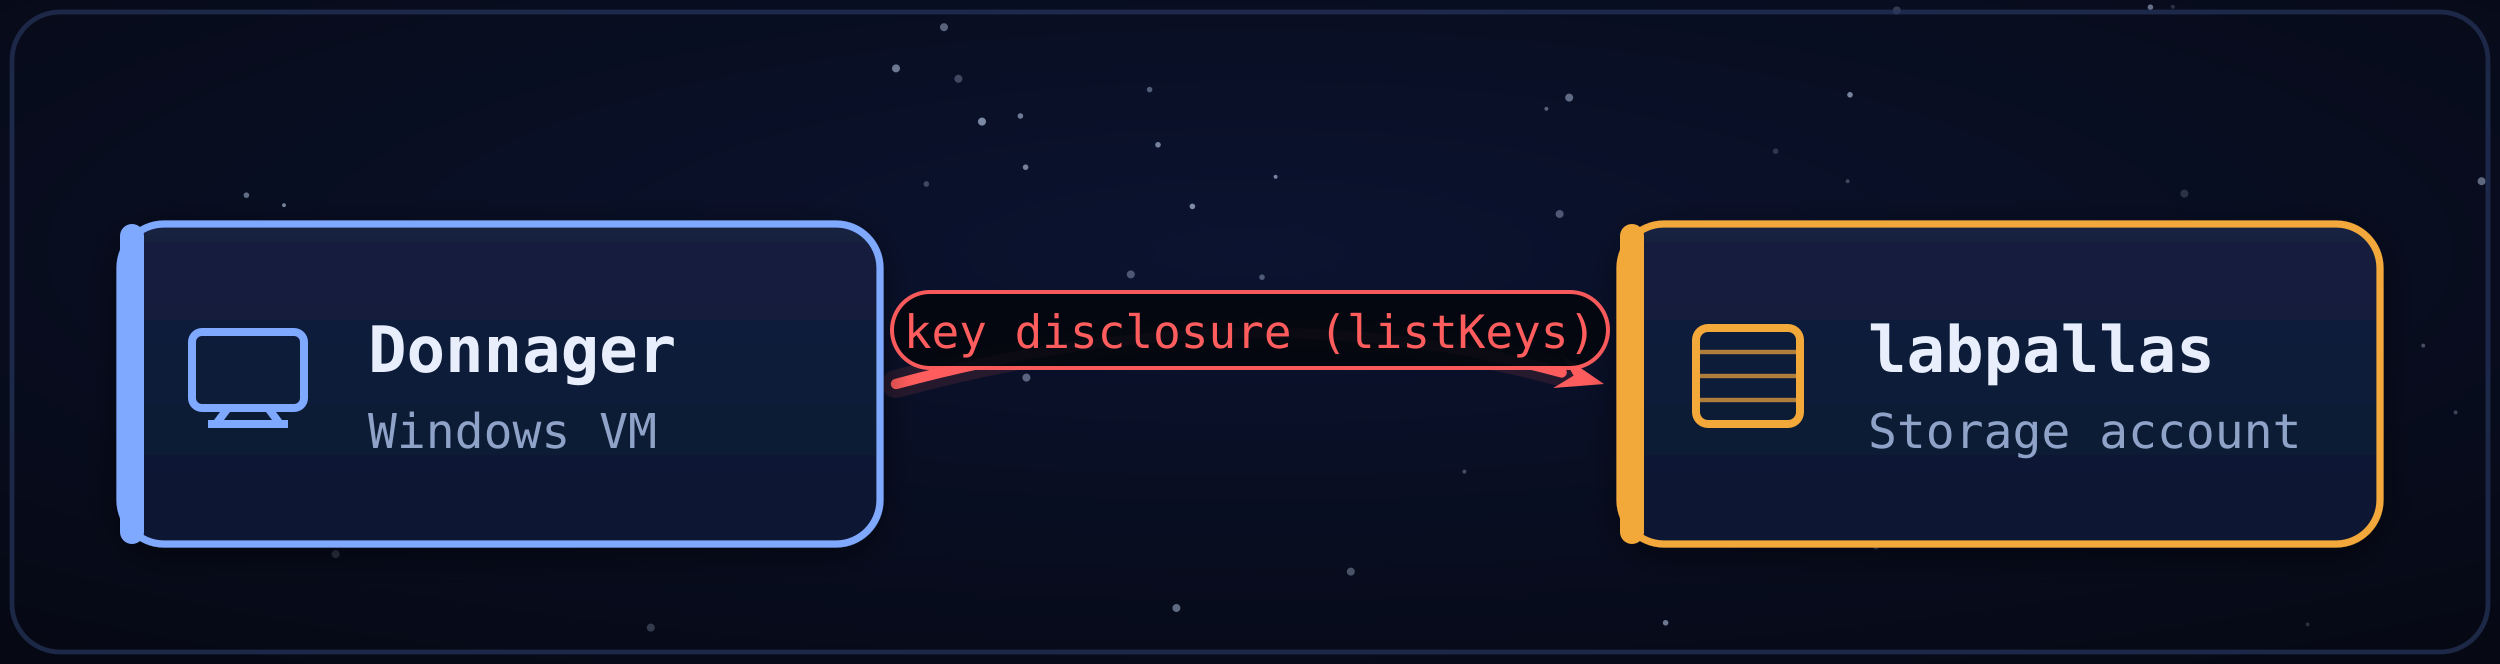
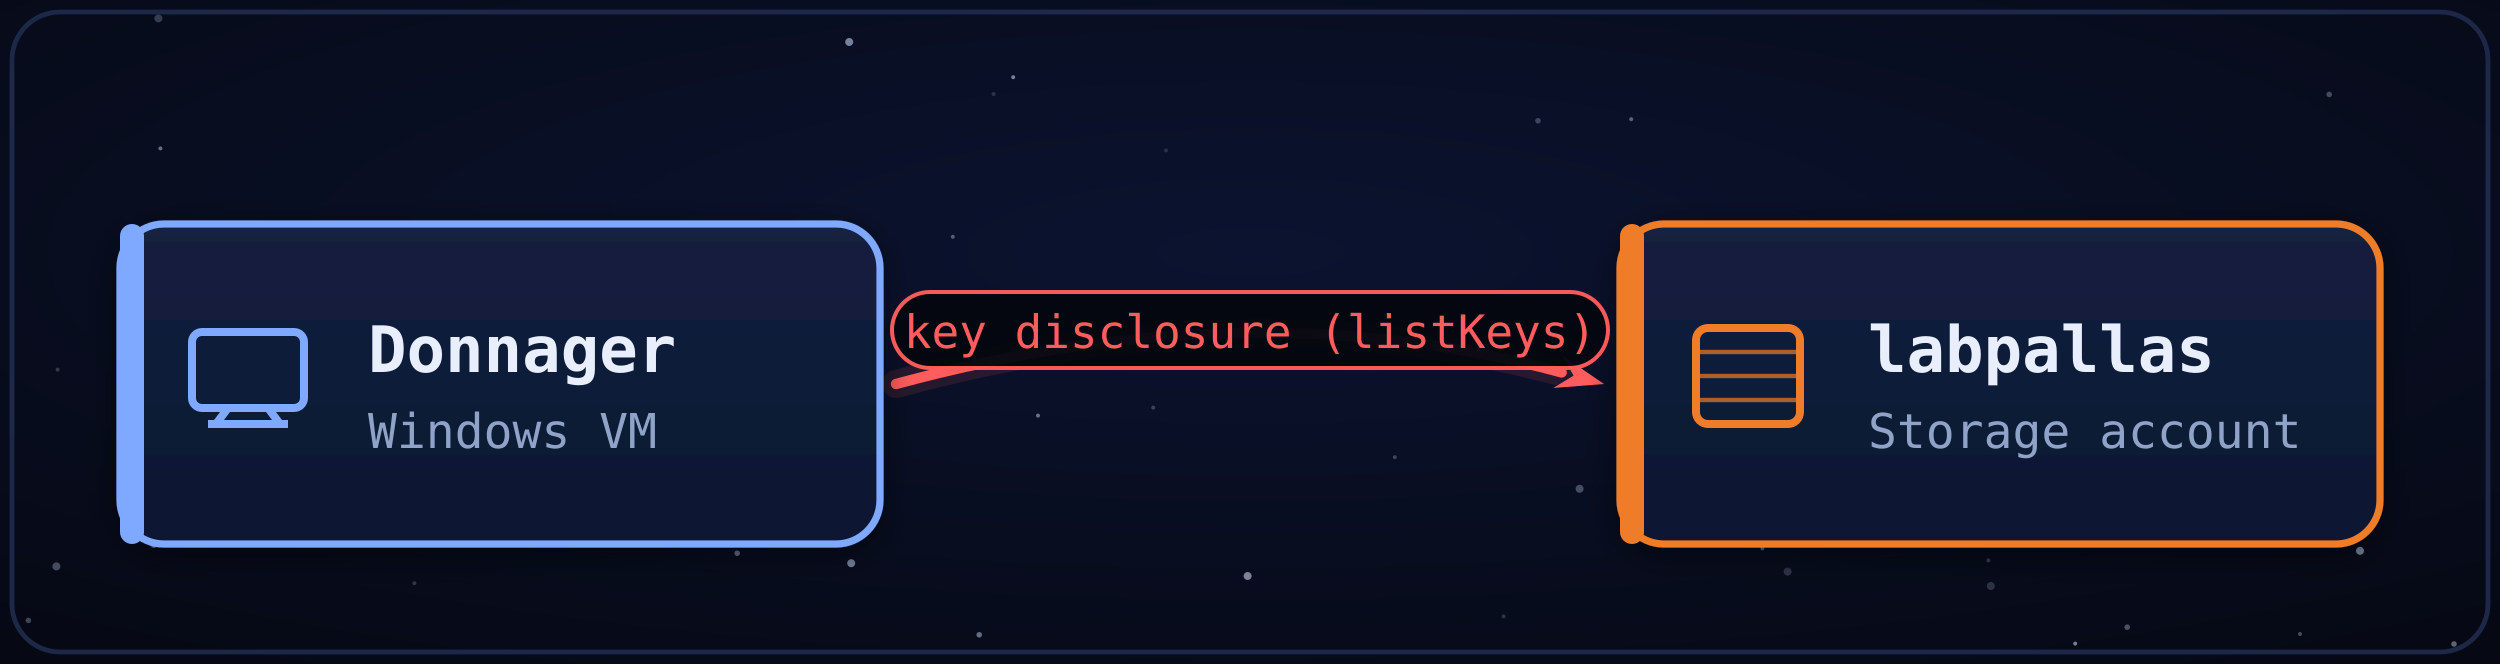
<svg xmlns="http://www.w3.org/2000/svg" width="625" height="166" viewBox="0 0 625 166" font-family="monospace">
  <defs>
    <radialGradient id="bg" cx="50%" cy="38%" r="90%">
      <stop offset="0%" stop-color="#0b1330" />
      <stop offset="100%" stop-color="#05070f" />
    </radialGradient>
    <linearGradient id="cg" x1="0" y1="0" x2="0" y2="1">
      <stop offset="0%" stop-color="#13203f" />
      <stop offset="100%" stop-color="#0e1730" />
    </linearGradient>
    <filter id="sf" x="-40%" y="-40%" width="180%" height="180%">
      <feDropShadow dx="0" dy="2" stdDeviation="4" flood-color="#000" flood-opacity="0.5" />
    </filter>
  </defs>
  <rect width="625" height="166" fill="url(#bg)" />
  <g>
-     <circle cx="100.5" cy="124.8" r="0.7" fill="#cfe0ff" opacity="0.36" />
-     <circle cx="239.6" cy="19.7" r="1.0" fill="#cfe0ff" opacity="0.27" />
-     <circle cx="443.9" cy="37.8" r="0.7" fill="#cfe0ff" opacity="0.19" />
-     <circle cx="294.1" cy="152.0" r="1.0" fill="#cfe0ff" opacity="0.44" />
-     <circle cx="620.4" cy="45.3" r="1.0" fill="#cfe0ff" opacity="0.43" />
-     <circle cx="61.6" cy="48.8" r="0.7" fill="#cfe0ff" opacity="0.45" />
-     <circle cx="282.7" cy="68.6" r="1.0" fill="#cfe0ff" opacity="0.34" />
-     <circle cx="572.7" cy="66.8" r="0.5" fill="#cfe0ff" opacity="0.37" />
-     <circle cx="318.9" cy="44.2" r="0.5" fill="#cfe0ff" opacity="0.56" />
-     <circle cx="256.6" cy="94.4" r="1.0" fill="#cfe0ff" opacity="0.41" />
-     <circle cx="416.2" cy="80.3" r="1.0" fill="#cfe0ff" opacity="0.36" />
-     <circle cx="543.2" cy="1.7" r="0.5" fill="#cfe0ff" opacity="0.18" />
-     <circle cx="461.9" cy="45.3" r="0.5" fill="#cfe0ff" opacity="0.27" />
-     <circle cx="216.8" cy="69.8" r="1.0" fill="#cfe0ff" opacity="0.24" />
-     <circle cx="110.2" cy="124.8" r="1.0" fill="#cfe0ff" opacity="0.25" />
-     <circle cx="162.7" cy="156.9" r="1.0" fill="#cfe0ff" opacity="0.22" />
-     <circle cx="256.4" cy="41.8" r="0.7" fill="#cfe0ff" opacity="0.54" />
-     <circle cx="289.5" cy="36.2" r="0.7" fill="#cfe0ff" opacity="0.54" />
-     <circle cx="416.4" cy="155.7" r="0.7" fill="#cfe0ff" opacity="0.51" />
-     <circle cx="83.9" cy="138.5" r="1.0" fill="#cfe0ff" opacity="0.19" />
-     <circle cx="245.5" cy="30.4" r="1.0" fill="#cfe0ff" opacity="0.58" />
-     <circle cx="152.6" cy="133.1" r="0.7" fill="#cfe0ff" opacity="0.29" />
-     <circle cx="516.7" cy="106.5" r="0.7" fill="#cfe0ff" opacity="0.21" />
-     <circle cx="605.8" cy="86.4" r="0.5" fill="#cfe0ff" opacity="0.31" />
-     <circle cx="231.6" cy="46.0" r="0.7" fill="#cfe0ff" opacity="0.27" />
-     <circle cx="287.4" cy="22.4" r="0.7" fill="#cfe0ff" opacity="0.37" />
-     <circle cx="537.6" cy="1.8" r="0.7" fill="#cfe0ff" opacity="0.47" />
-     <circle cx="546.1" cy="48.4" r="1.0" fill="#cfe0ff" opacity="0.17" />
-     <circle cx="594.2" cy="71.9" r="0.5" fill="#cfe0ff" opacity="0.51" />
-     <circle cx="541.9" cy="102.2" r="0.7" fill="#cfe0ff" opacity="0.58" />
-     <circle cx="85.1" cy="91.4" r="0.5" fill="#cfe0ff" opacity="0.42" />
-     <circle cx="366.1" cy="117.9" r="0.5" fill="#cfe0ff" opacity="0.31" />
-     <circle cx="469.0" cy="136.7" r="0.7" fill="#cfe0ff" opacity="0.25" />
-     <circle cx="613.9" cy="103.1" r="0.5" fill="#cfe0ff" opacity="0.27" />
-     <circle cx="205.6" cy="57.8" r="0.5" fill="#cfe0ff" opacity="0.34" />
-     <circle cx="236.0" cy="6.8" r="1.0" fill="#cfe0ff" opacity="0.40" />
-     <circle cx="462.5" cy="23.7" r="0.7" fill="#cfe0ff" opacity="0.56" />
-     <circle cx="386.6" cy="27.2" r="0.5" fill="#cfe0ff" opacity="0.39" />
-     <circle cx="392.3" cy="24.4" r="1.0" fill="#cfe0ff" opacity="0.44" />
-     <circle cx="420.0" cy="107.0" r="0.7" fill="#cfe0ff" opacity="0.31" />
-     <circle cx="190.6" cy="96.8" r="0.5" fill="#cfe0ff" opacity="0.49" />
-     <circle cx="224.0" cy="17.1" r="1.0" fill="#cfe0ff" opacity="0.50" />
-     <circle cx="389.9" cy="53.5" r="1.0" fill="#cfe0ff" opacity="0.35" />
-     <circle cx="71.0" cy="51.3" r="0.5" fill="#cfe0ff" opacity="0.56" />
-     <circle cx="474.2" cy="2.6" r="1.0" fill="#cfe0ff" opacity="0.22" />
-     <circle cx="217.0" cy="80.7" r="0.7" fill="#cfe0ff" opacity="0.43" />
-     <circle cx="201.2" cy="62.5" r="1.0" fill="#cfe0ff" opacity="0.58" />
-     <circle cx="298.1" cy="51.6" r="0.7" fill="#cfe0ff" opacity="0.59" />
-     <circle cx="315.5" cy="69.3" r="0.7" fill="#cfe0ff" opacity="0.35" />
-     <circle cx="337.7" cy="142.9" r="1.0" fill="#cfe0ff" opacity="0.33" />
-     <circle cx="255.1" cy="29.0" r="0.7" fill="#cfe0ff" opacity="0.51" />
-     <circle cx="576.9" cy="156.1" r="0.5" fill="#cfe0ff" opacity="0.18" />
+     <circle cx="582.3" cy="23.6" r="0.7" fill="#cfe0ff" opacity="0.29" />
+     <circle cx="248.4" cy="23.5" r="0.5" fill="#cfe0ff" opacity="0.17" />
+     <circle cx="567.9" cy="67.9" r="0.7" fill="#cfe0ff" opacity="0.59" />
+     <circle cx="497.7" cy="146.5" r="1.0" fill="#cfe0ff" opacity="0.19" />
+     <circle cx="375.9" cy="154.1" r="0.5" fill="#cfe0ff" opacity="0.19" />
+     <circle cx="253.4" cy="87.2" r="0.7" fill="#cfe0ff" opacity="0.40" />
+     <circle cx="432.2" cy="134.7" r="1.0" fill="#cfe0ff" opacity="0.45" />
+     <circle cx="407.8" cy="29.8" r="0.5" fill="#cfe0ff" opacity="0.40" />
+     <circle cx="384.5" cy="30.2" r="0.7" fill="#cfe0ff" opacity="0.26" />
+     <circle cx="189.4" cy="124.5" r="0.7" fill="#cfe0ff" opacity="0.35" />
+     <circle cx="440.6" cy="137.1" r="0.5" fill="#cfe0ff" opacity="0.43" />
+     <circle cx="613.5" cy="161.0" r="0.7" fill="#cfe0ff" opacity="0.42" />
+     <circle cx="40.1" cy="37.1" r="0.5" fill="#cfe0ff" opacity="0.47" />
+     <circle cx="259.5" cy="103.9" r="0.5" fill="#cfe0ff" opacity="0.47" />
+     <circle cx="132.3" cy="122.1" r="0.5" fill="#cfe0ff" opacity="0.44" />
+     <circle cx="436.7" cy="129.5" r="1.0" fill="#cfe0ff" opacity="0.28" />
+     <circle cx="291.5" cy="37.6" r="0.5" fill="#cfe0ff" opacity="0.16" />
+     <circle cx="583.9" cy="64.5" r="0.5" fill="#cfe0ff" opacity="0.23" />
+     <circle cx="146.3" cy="101.8" r="0.5" fill="#cfe0ff" opacity="0.18" />
+     <circle cx="348.7" cy="114.3" r="0.5" fill="#cfe0ff" opacity="0.26" />
+     <circle cx="190.1" cy="98.4" r="1.0" fill="#cfe0ff" opacity="0.26" />
+     <circle cx="53.5" cy="87.6" r="1.0" fill="#cfe0ff" opacity="0.25" />
+     <circle cx="512.2" cy="65.7" r="0.5" fill="#cfe0ff" opacity="0.58" />
+     <circle cx="238.2" cy="59.2" r="0.5" fill="#cfe0ff" opacity="0.37" />
+     <circle cx="288.3" cy="101.9" r="0.5" fill="#cfe0ff" opacity="0.25" />
+     <circle cx="497.1" cy="140.1" r="0.5" fill="#cfe0ff" opacity="0.23" />
+     <circle cx="253.3" cy="19.3" r="0.5" fill="#cfe0ff" opacity="0.55" />
+     <circle cx="590.0" cy="137.7" r="1.0" fill="#cfe0ff" opacity="0.56" />
+     <circle cx="556.3" cy="69.4" r="0.5" fill="#cfe0ff" opacity="0.48" />
+     <circle cx="394.9" cy="122.2" r="1.0" fill="#cfe0ff" opacity="0.30" />
+     <circle cx="285.7" cy="83.0" r="0.7" fill="#cfe0ff" opacity="0.20" />
+     <circle cx="38.5" cy="136.0" r="1.0" fill="#cfe0ff" opacity="0.47" />
+     <circle cx="212.3" cy="10.5" r="1.0" fill="#cfe0ff" opacity="0.55" />
+     <circle cx="7.1" cy="155.1" r="0.7" fill="#cfe0ff" opacity="0.28" />
+     <circle cx="518.8" cy="160.9" r="0.5" fill="#cfe0ff" opacity="0.54" />
+     <circle cx="446.9" cy="142.9" r="1.0" fill="#cfe0ff" opacity="0.19" />
+     <circle cx="544.2" cy="88.3" r="0.5" fill="#cfe0ff" opacity="0.25" />
+     <circle cx="39.6" cy="4.6" r="1.0" fill="#cfe0ff" opacity="0.23" />
+     <circle cx="14.1" cy="141.6" r="1.0" fill="#cfe0ff" opacity="0.31" />
+     <circle cx="65.0" cy="75.9" r="0.7" fill="#cfe0ff" opacity="0.44" />
+     <circle cx="165.9" cy="106.6" r="1.0" fill="#cfe0ff" opacity="0.44" />
+     <circle cx="531.8" cy="156.8" r="0.7" fill="#cfe0ff" opacity="0.33" />
+     <circle cx="184.3" cy="138.3" r="0.7" fill="#cfe0ff" opacity="0.47" />
+     <circle cx="311.9" cy="144.0" r="1.0" fill="#cfe0ff" opacity="0.56" />
+     <circle cx="244.8" cy="158.7" r="0.7" fill="#cfe0ff" opacity="0.46" />
+     <circle cx="217.0" cy="125.5" r="0.7" fill="#cfe0ff" opacity="0.15" />
+     <circle cx="212.8" cy="140.8" r="1.0" fill="#cfe0ff" opacity="0.55" />
+     <circle cx="14.4" cy="92.4" r="0.5" fill="#cfe0ff" opacity="0.21" />
+     <circle cx="509.9" cy="106.2" r="0.7" fill="#cfe0ff" opacity="0.42" />
+     <circle cx="575.0" cy="158.5" r="0.5" fill="#cfe0ff" opacity="0.31" />
+     <circle cx="59.1" cy="92.6" r="0.7" fill="#cfe0ff" opacity="0.16" />
+     <circle cx="103.6" cy="145.8" r="0.5" fill="#cfe0ff" opacity="0.21" />
  </g>
  <rect x="3" y="3" width="619" height="160" rx="12" fill="none" stroke="#26345c" stroke-width="1.2" opacity="0.7" />
  <path d="M224.0,96.0 Q312.5,72.0 390.4,93.1" fill="none" stroke="#ff5d5d" stroke-width="7" opacity="0.12" stroke-linecap="round" />
  <path d="M224.0,96.0 Q312.5,72.0 390.4,93.1" fill="none" stroke="#ff5d5d" stroke-width="2.6" stroke-linecap="round" />
  <path d="M401.0,96.0 L388.3,97.0 L393.4,93.9 L390.5,88.8 Z" fill="#ff5d5d" />
  <rect x="30.0" y="56.0" width="190" height="80" rx="11" fill="url(#cg)" stroke="#7fa8ff" stroke-width="1.8" filter="url(#sf)" />
  <rect x="30.0" y="56.0" width="6" height="80" rx="3" fill="#7fa8ff" />
  <g>
    <rect x="48.0" y="83.0" width="28" height="19" rx="2.5" fill="none" stroke="#7fa8ff" stroke-width="2" />
    <line x1="57.0" y1="102.0" x2="54.0" y2="106.0" stroke="#7fa8ff" stroke-width="2" />
    <line x1="67.0" y1="102.0" x2="70.0" y2="106.0" stroke="#7fa8ff" stroke-width="2" />
    <line x1="52.0" y1="106.0" x2="72.0" y2="106.0" stroke="#7fa8ff" stroke-width="2" />
  </g>
  <text x="92.0" y="93.0" font-size="16" fill="#e8eefc" font-weight="bold">Donnager</text>
  <text x="92.0" y="112.0" font-size="12" fill="#8fa3c8">Windows VM</text>
-   <rect x="405.0" y="56.0" width="190" height="80" rx="11" fill="url(#cg)" stroke="#f3a83a" stroke-width="1.8" filter="url(#sf)" />
-   <rect x="405.0" y="56.0" width="6" height="80" rx="3" fill="#f3a83a" />
+   <rect x="405.0" y="56.0" width="190" height="80" rx="11" fill="url(#cg)" stroke="#ef7c28" stroke-width="1.8" filter="url(#sf)" />
+   <rect x="405.0" y="56.0" width="6" height="80" rx="3" fill="#ef7c28" />
  <g>
-     <rect x="424.0" y="82.0" width="26" height="24" rx="3" fill="none" stroke="#f3a83a" stroke-width="2" />
-     <line x1="424.0" y1="88.0" x2="450.0" y2="88.0" stroke="#f3a83a" stroke-width="1.1" opacity="0.7" />
-     <line x1="424.0" y1="94.0" x2="450.0" y2="94.0" stroke="#f3a83a" stroke-width="1.1" opacity="0.7" />
-     <line x1="424.0" y1="100.0" x2="450.0" y2="100.0" stroke="#f3a83a" stroke-width="1.1" opacity="0.7" />
+     <rect x="424.0" y="82.0" width="26" height="24" rx="3" fill="none" stroke="#ef7c28" stroke-width="2" />
+     <line x1="424.0" y1="88.0" x2="450.0" y2="88.0" stroke="#ef7c28" stroke-width="1.1" opacity="0.7" />
+     <line x1="424.0" y1="94.0" x2="450.0" y2="94.0" stroke="#ef7c28" stroke-width="1.1" opacity="0.7" />
+     <line x1="424.0" y1="100.0" x2="450.0" y2="100.0" stroke="#ef7c28" stroke-width="1.1" opacity="0.7" />
  </g>
  <text x="467.0" y="93.0" font-size="16" fill="#e8eefc" font-weight="bold">labpallas</text>
  <text x="467.0" y="112.0" font-size="12" fill="#8fa3c8">Storage account</text>
  <rect x="223.0" y="73.0" width="179" height="19" rx="9.5" fill="#05070f" stroke="#ff5d5d" stroke-width="1" opacity="0.97" />
  <text x="312.5" y="87.0" font-size="11.5" fill="#ff5d5d" text-anchor="middle">key disclosure (listKeys)</text>
</svg>
